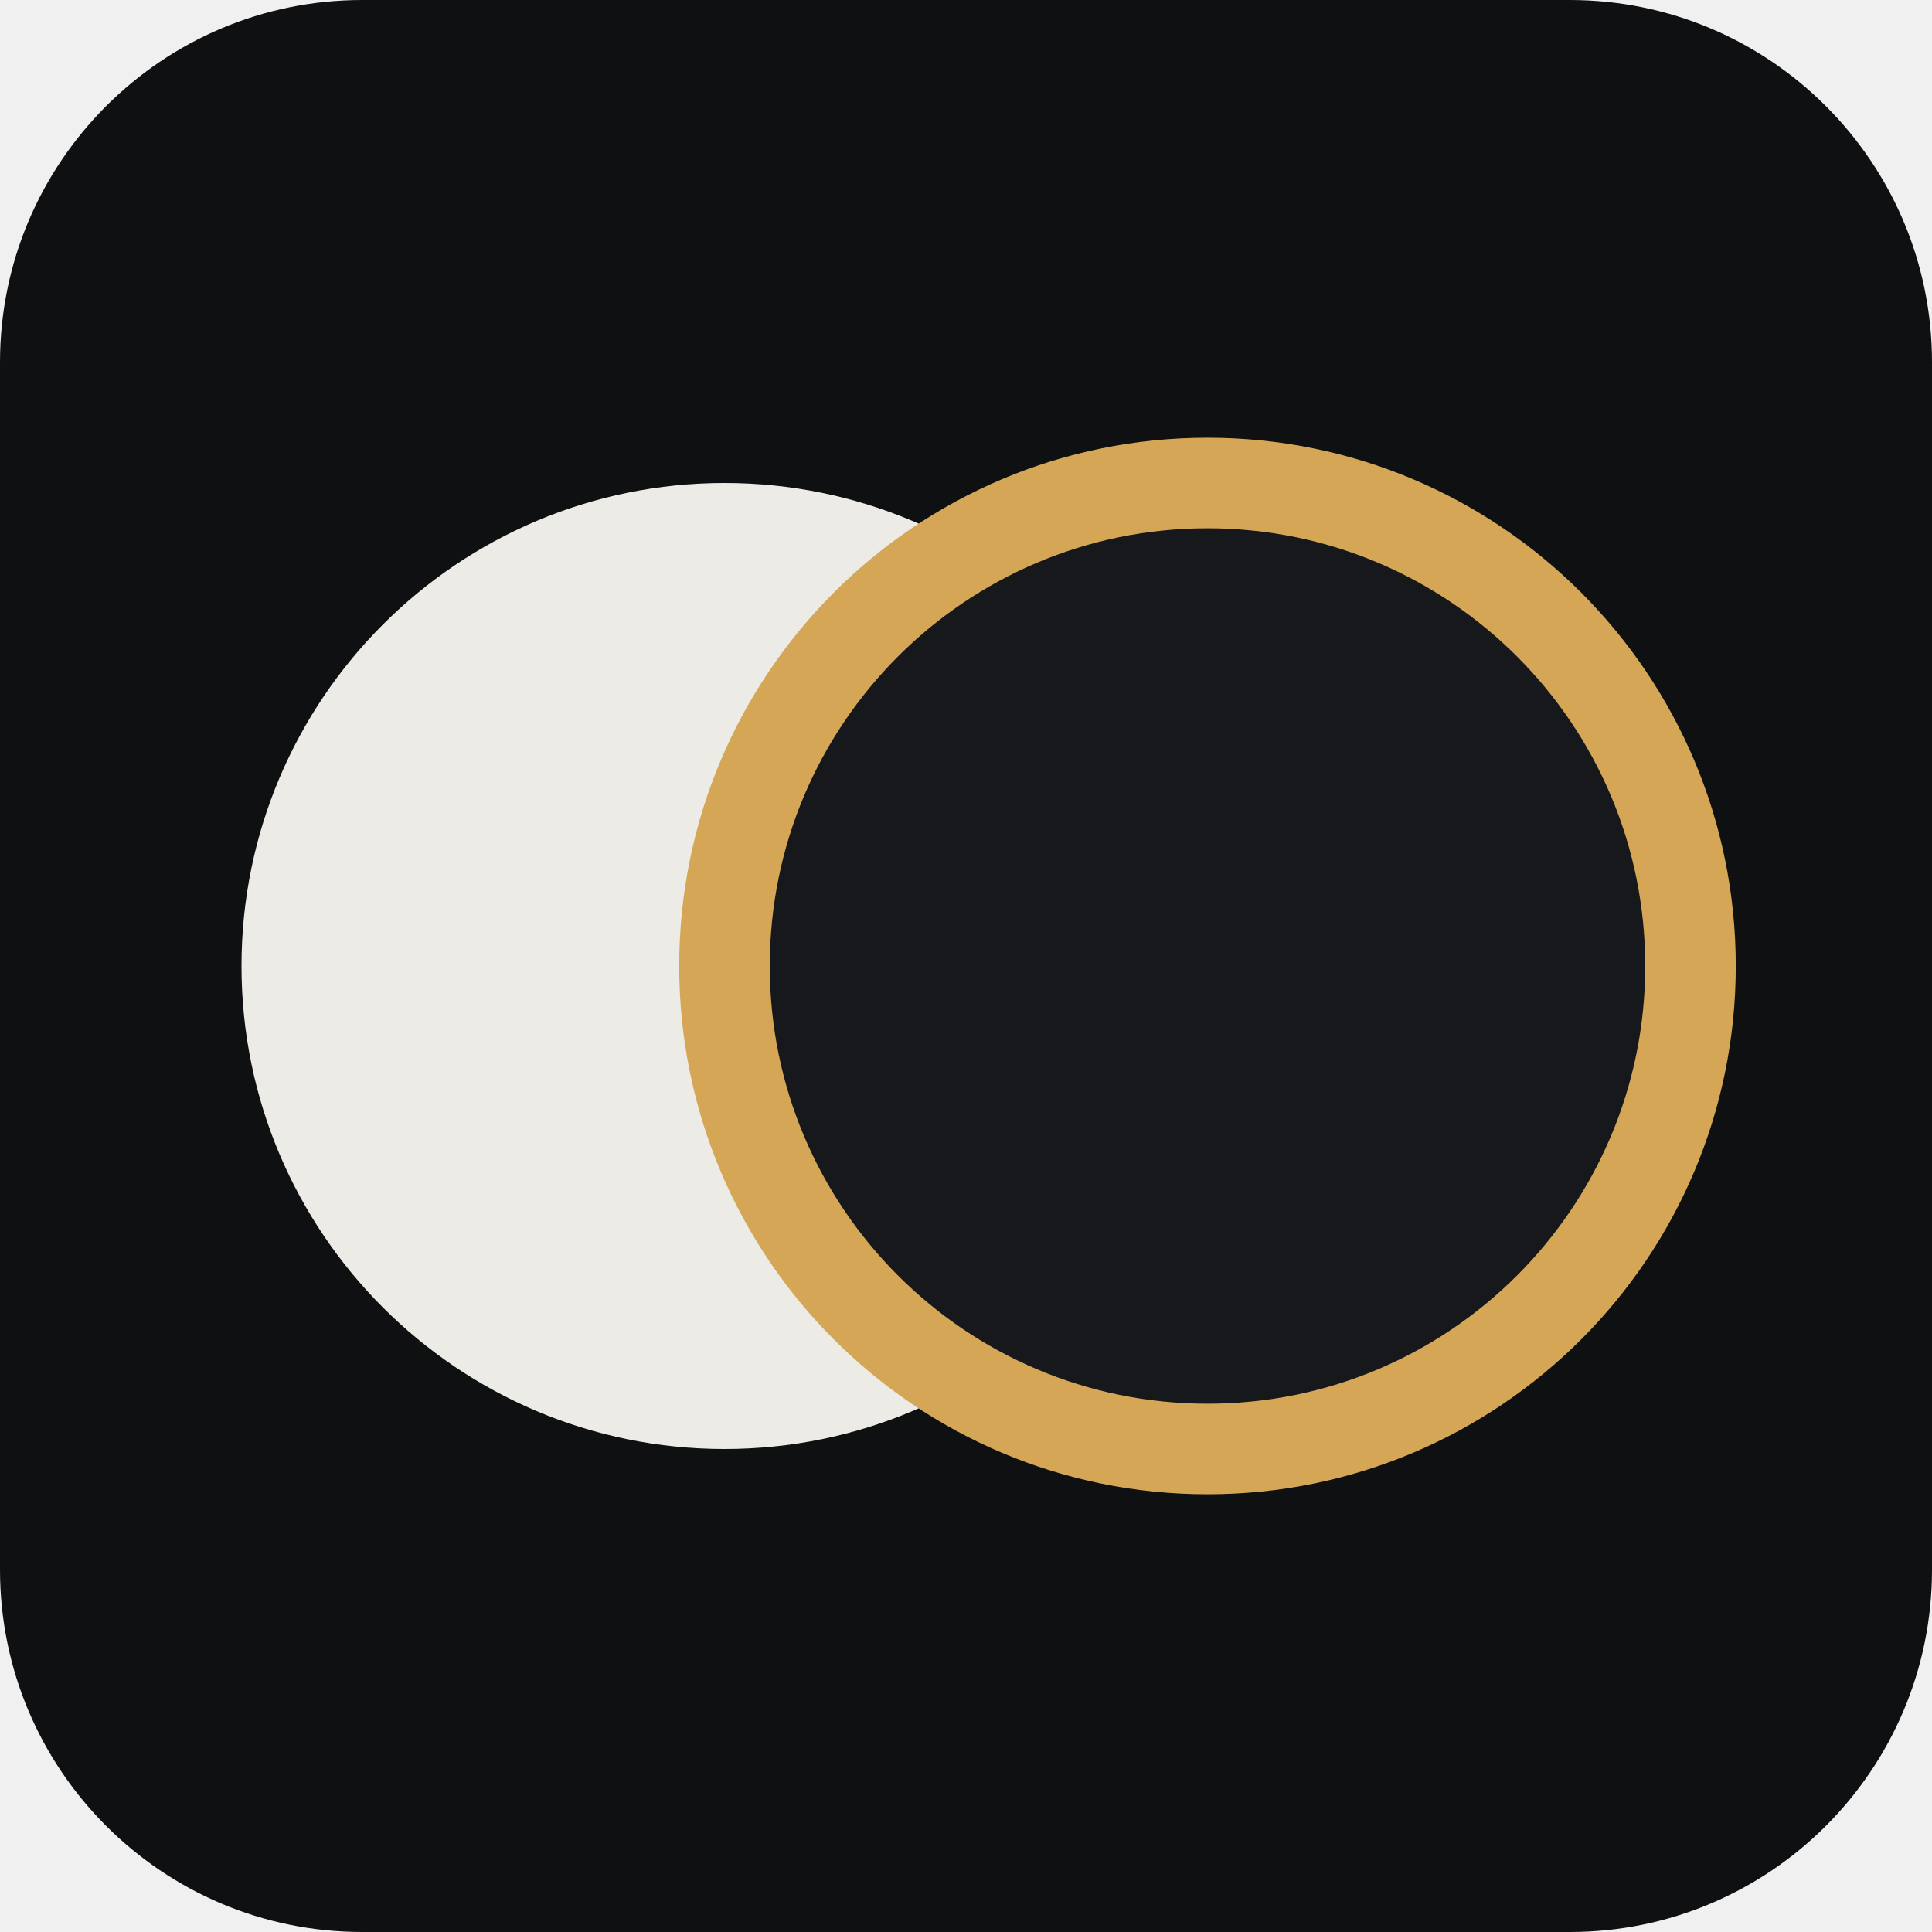
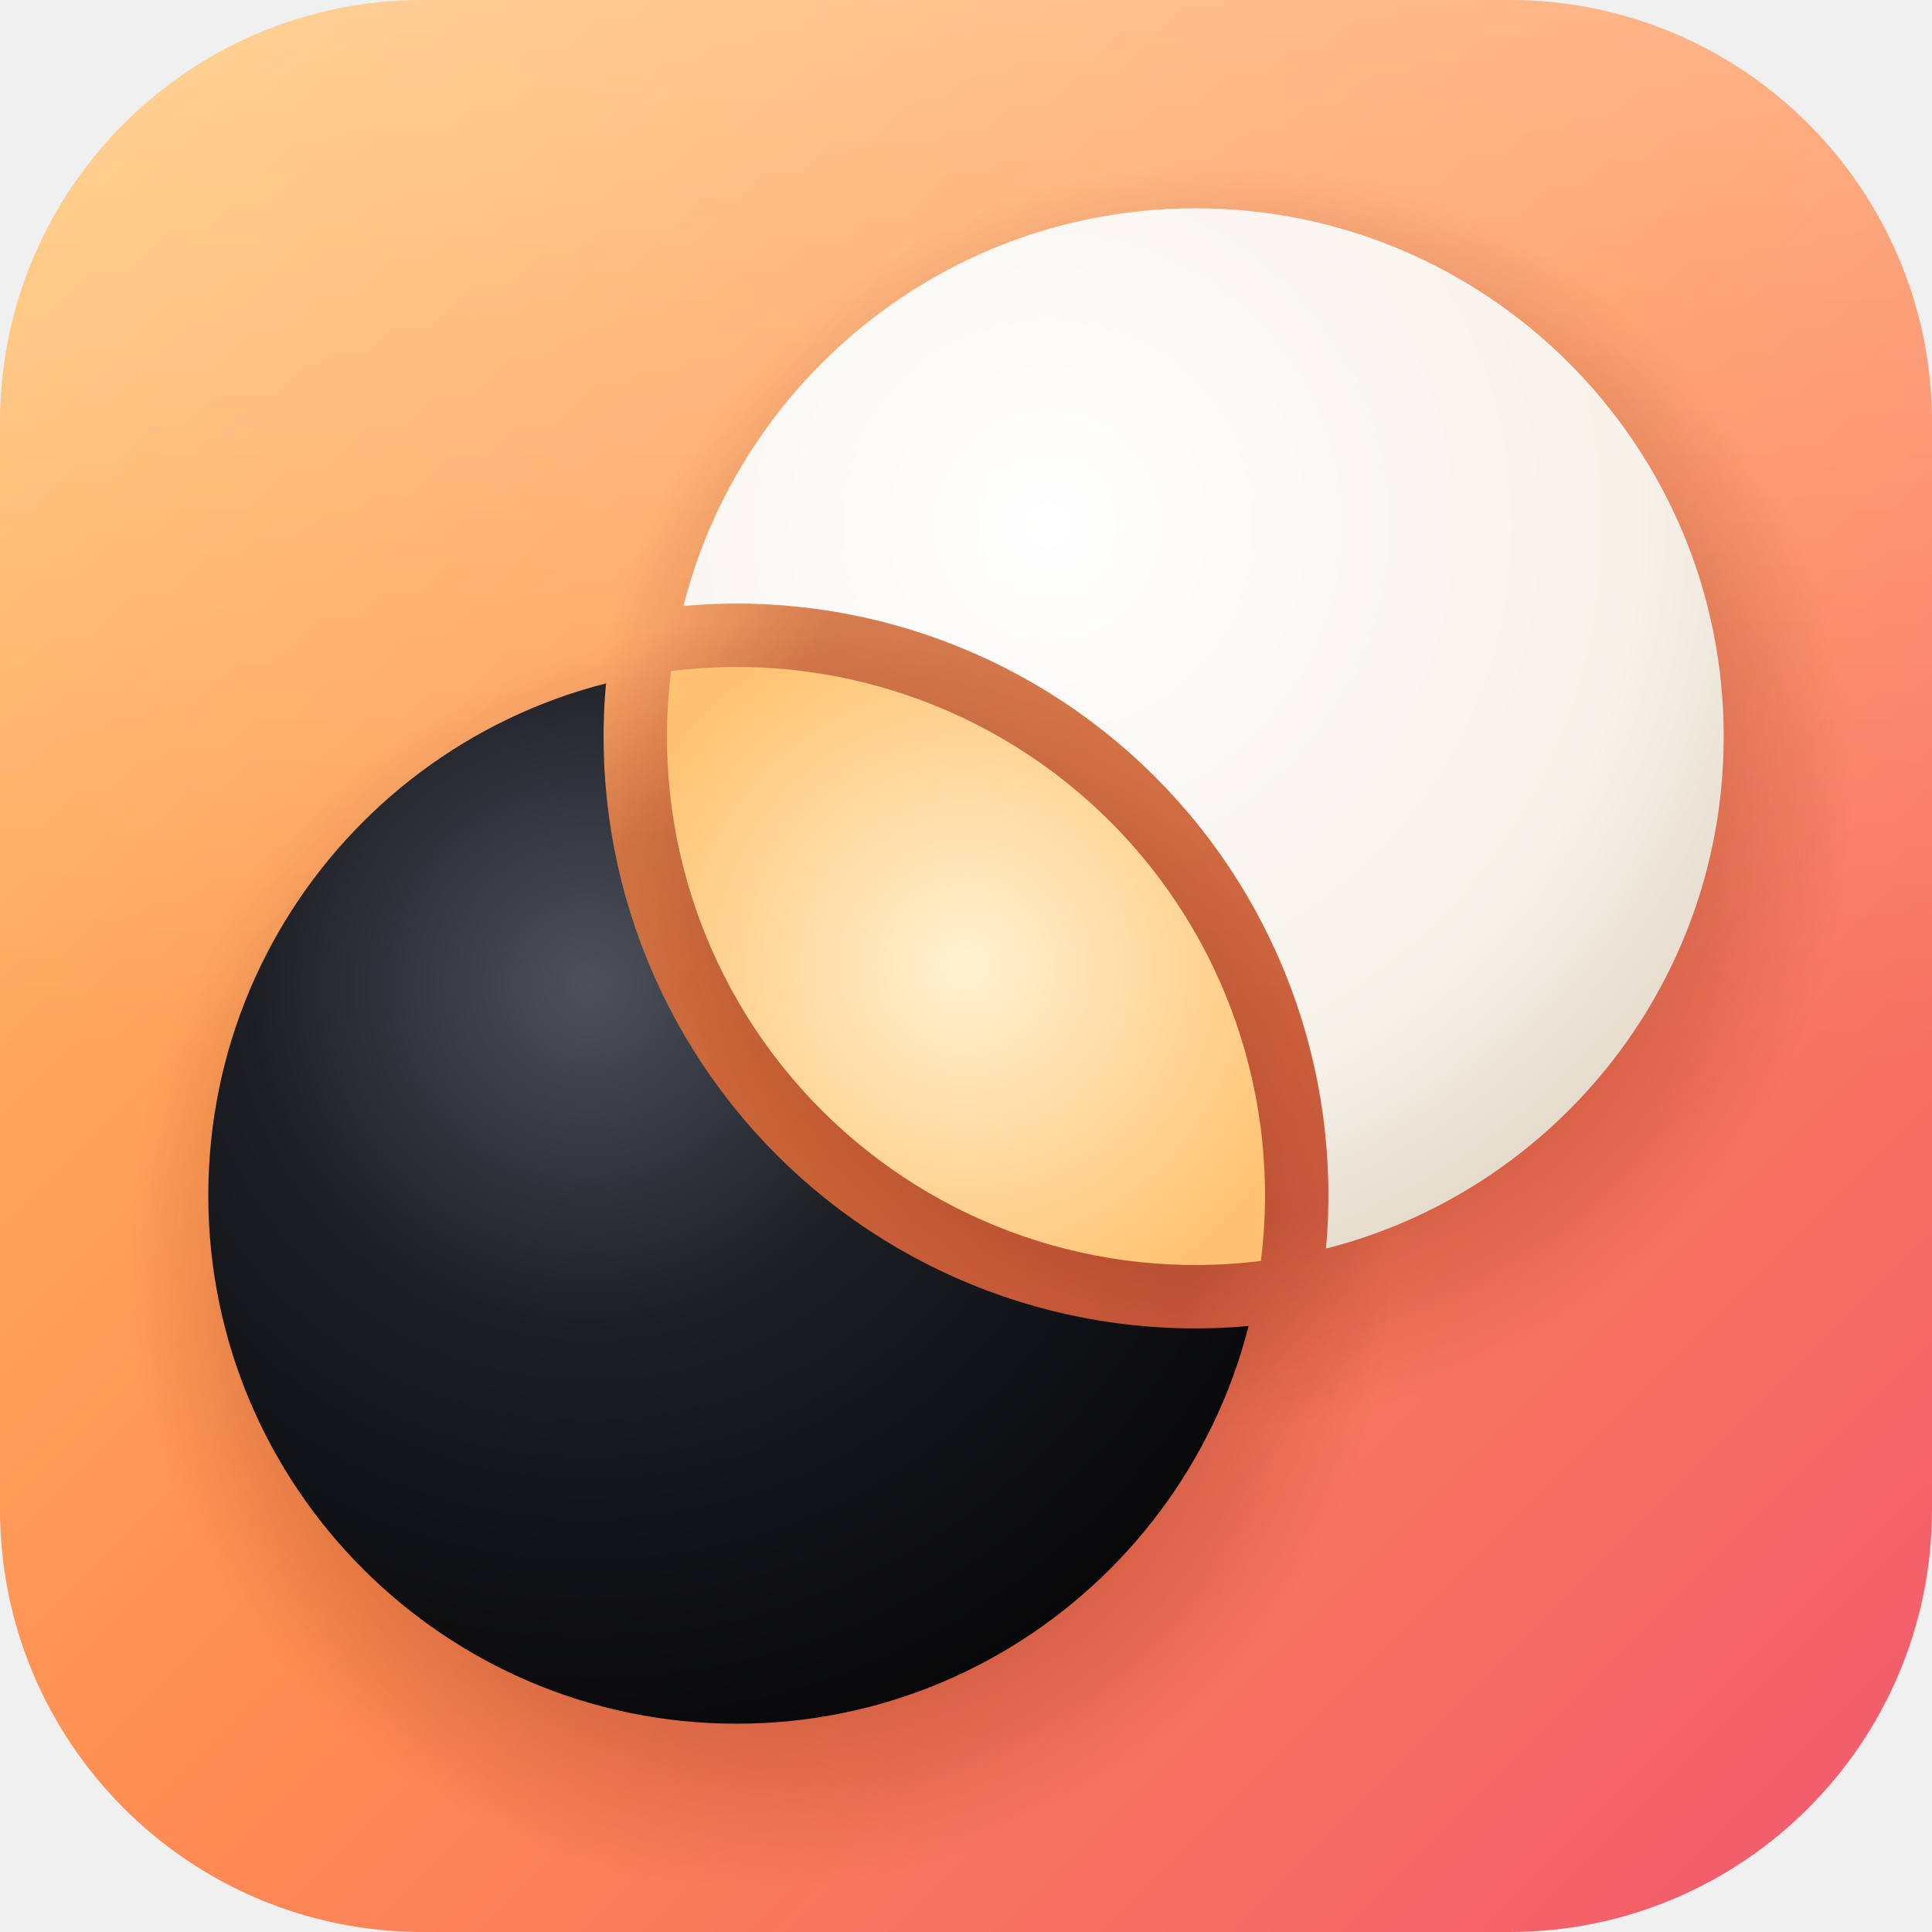
- <svg xmlns="http://www.w3.org/2000/svg" viewBox="0 0 32 32">
-   <rect width="32" height="32" rx="6" fill="#0e1012" />
-   <circle cx="12" cy="16" r="8" fill="#ecebe6" />
-   <circle cx="20" cy="16" r="8" fill="#16181b" stroke="#d4a656" stroke-width="1.5" />
+ <svg xmlns="http://www.w3.org/2000/svg" viewBox="0 0 64 64">
+   <defs>
+     <linearGradient id="t" x1="0" y1="0" x2="1" y2="1">
+       <stop offset="0" stop-color="#ffc46a" />
+       <stop offset=".5" stop-color="#ff8e52" />
+       <stop offset="1" stop-color="#f0566f" />
+     </linearGradient>
+     <linearGradient id="gl" x1="0" y1="0" x2="0" y2="1">
+       <stop offset="0" stop-color="#fff" stop-opacity=".3" />
+       <stop offset=".55" stop-color="#fff" stop-opacity="0" />
+     </linearGradient>
+     <radialGradient id="b" cx=".36" cy=".3" r=".78">
+       <stop offset="0" stop-color="#4c515c" />
+       <stop offset=".42" stop-color="#1c1e23" />
+       <stop offset="1" stop-color="#060607" />
+     </radialGradient>
+     <radialGradient id="w" cx=".36" cy=".3" r=".8">
+       <stop offset="0" stop-color="#fff" />
+       <stop offset=".7" stop-color="#f7f2ea" />
+       <stop offset="1" stop-color="#e0d5c4" />
+     </radialGradient>
+     <radialGradient id="l" cx=".5" cy=".5" r=".62">
+       <stop offset="0" stop-color="#fff2d2" />
+       <stop offset="1" stop-color="#ffc270" />
+     </radialGradient>
+     <radialGradient id="sh">
+       <stop offset=".68" stop-color="#7a200c" stop-opacity=".32" />
+       <stop offset="1" stop-color="#7a200c" stop-opacity="0" />
+     </radialGradient>
+     <mask id="m" maskUnits="userSpaceOnUse" x="0" y="0" width="64" height="64">
+       <rect width="64" height="64" fill="#fff" />
+       <path d="M22.23 22.23A17.5 17.5 0 0 1 41.77 41.77A17.5 17.5 0 0 1 22.23 22.23Z" stroke="#000" stroke-width="4.2" />
+     </mask>
+   </defs>
+   <rect width="64" height="64" rx="14" fill="url(#t)" />
+   <rect width="64" height="64" rx="14" fill="url(#gl)" />
+   <g>
+     <circle cx="25.2" cy="41.6" r="21" fill="url(#sh)" />
+     <circle cx="40.4" cy="26.4" r="21" fill="url(#sh)" />
+     <g mask="url(#m)">
+       <circle cx="24.4" cy="39.6" r="17.5" fill="url(#b)" />
+       <circle cx="39.6" cy="24.4" r="17.5" fill="url(#w)" />
+     </g>
+     <path d="M22.23 22.23A17.5 17.5 0 0 1 41.77 41.77A17.5 17.5 0 0 1 22.23 22.23Z" fill="url(#l)" />
+   </g>
</svg>
